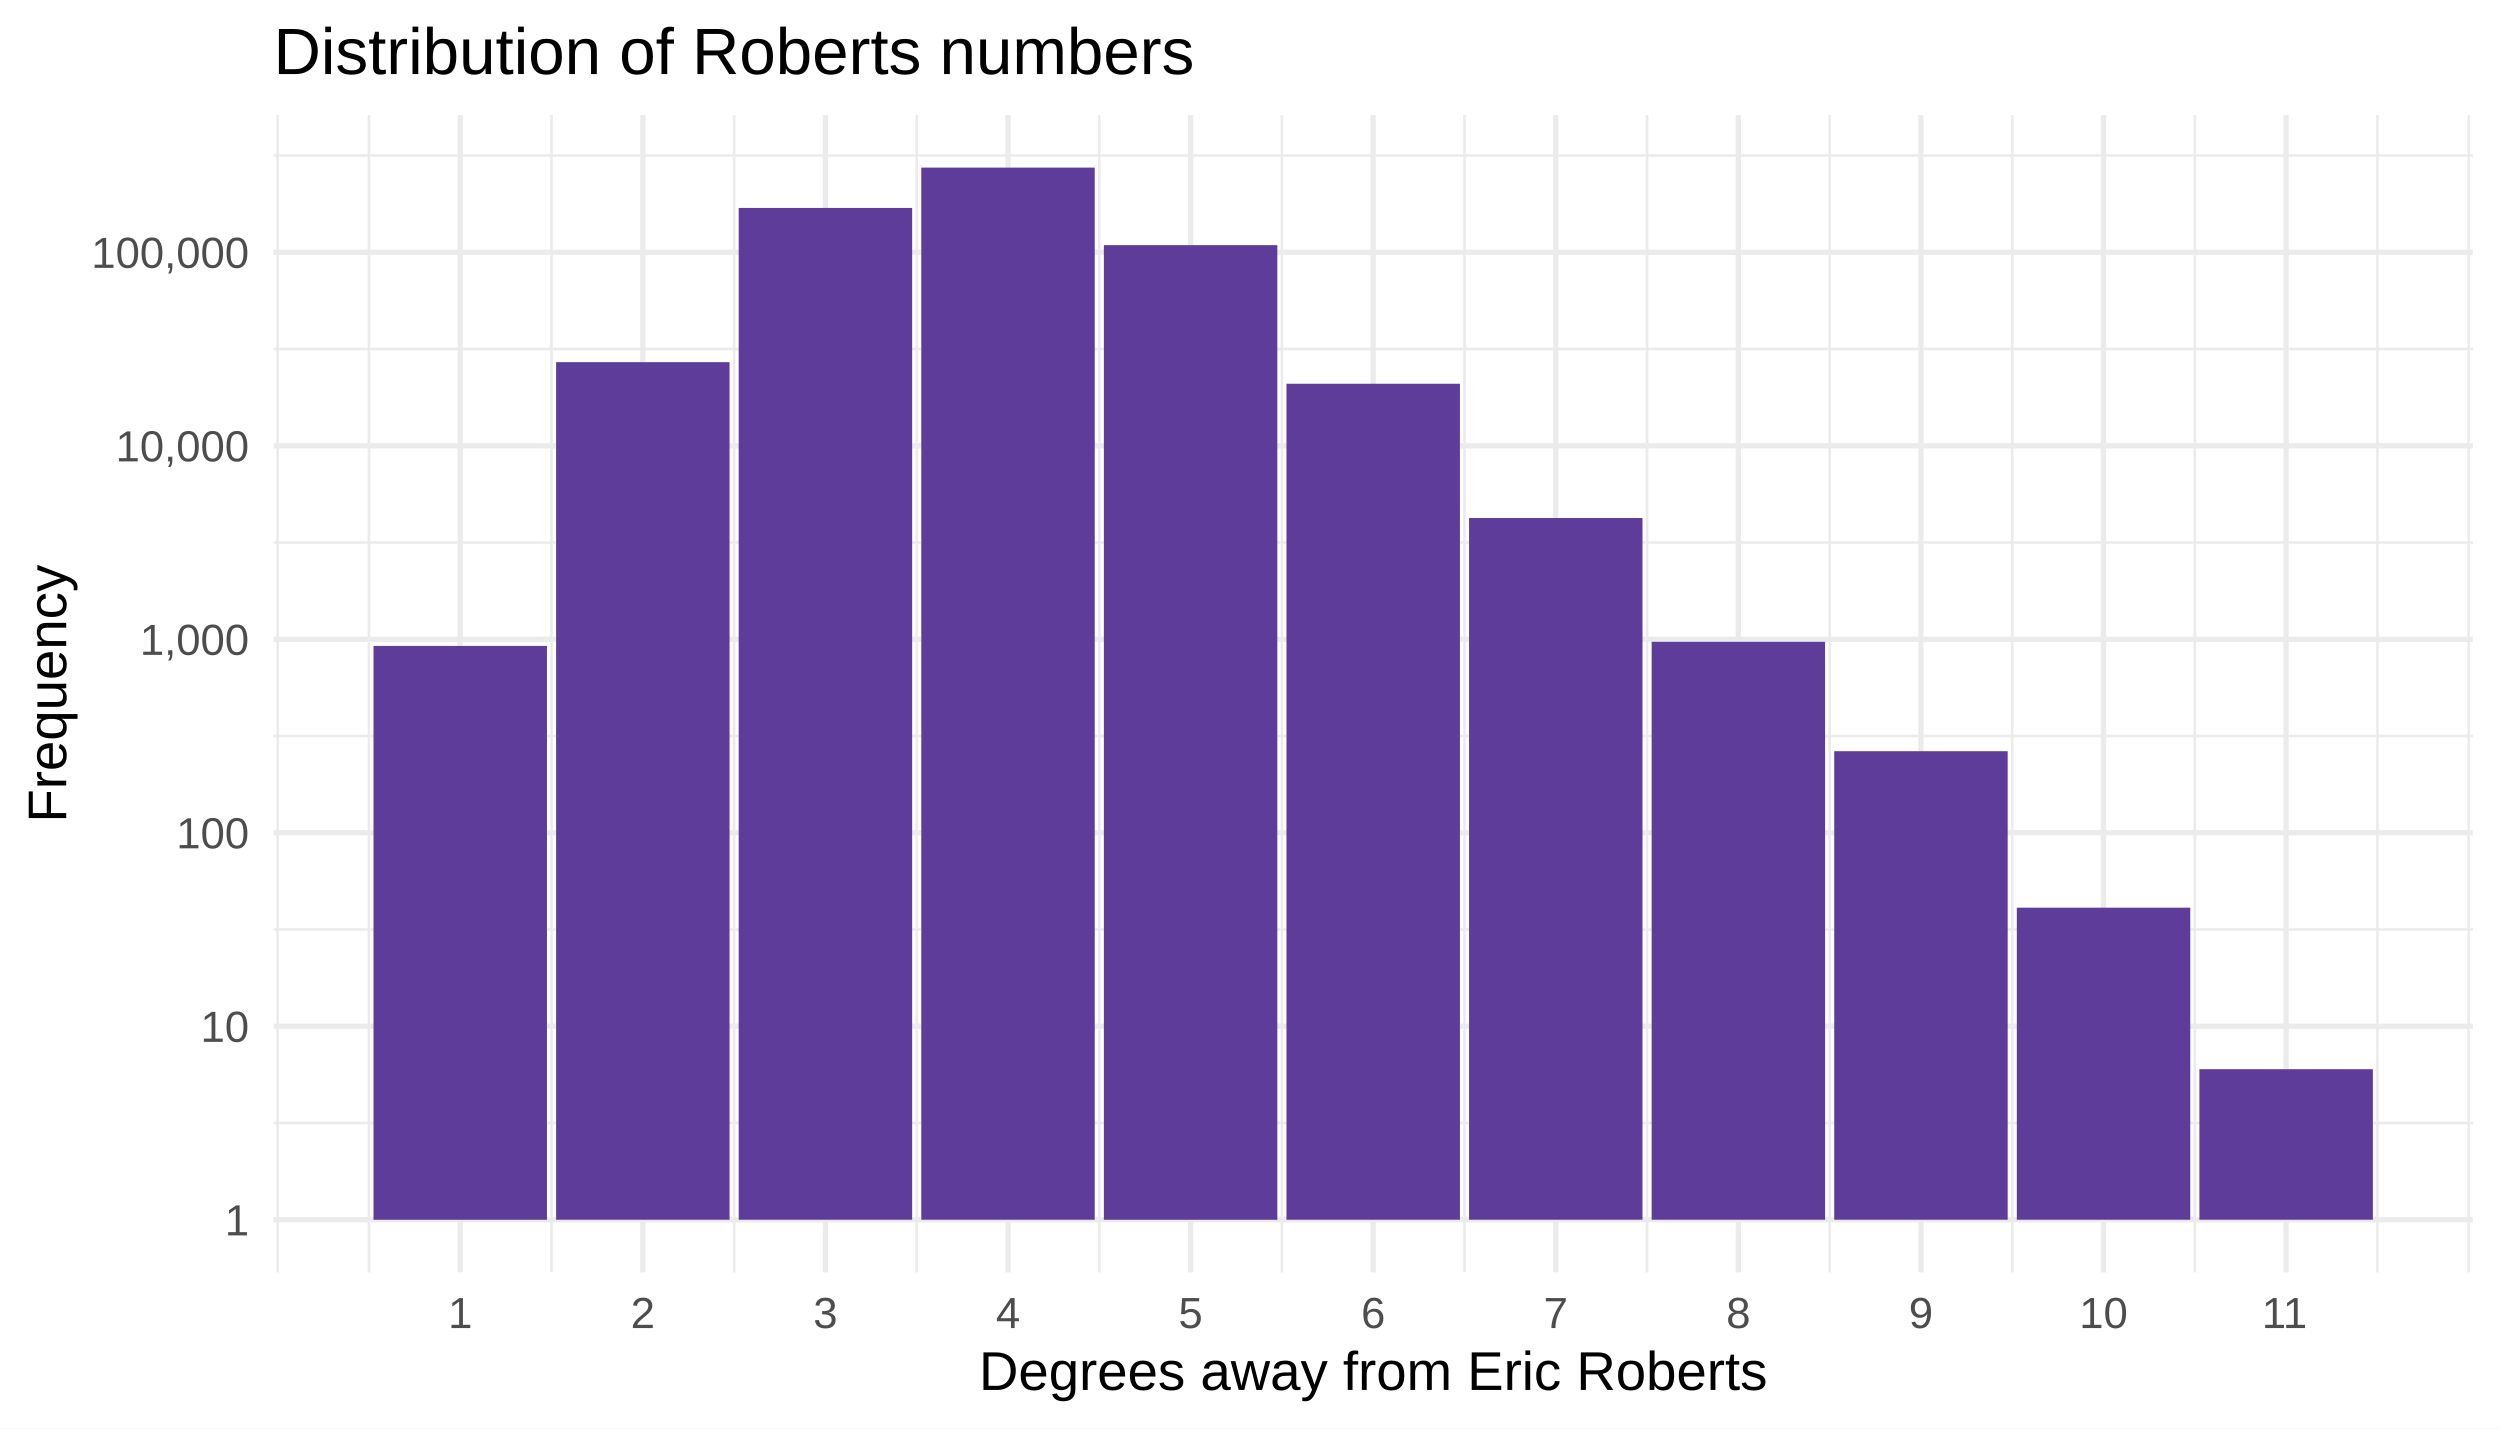
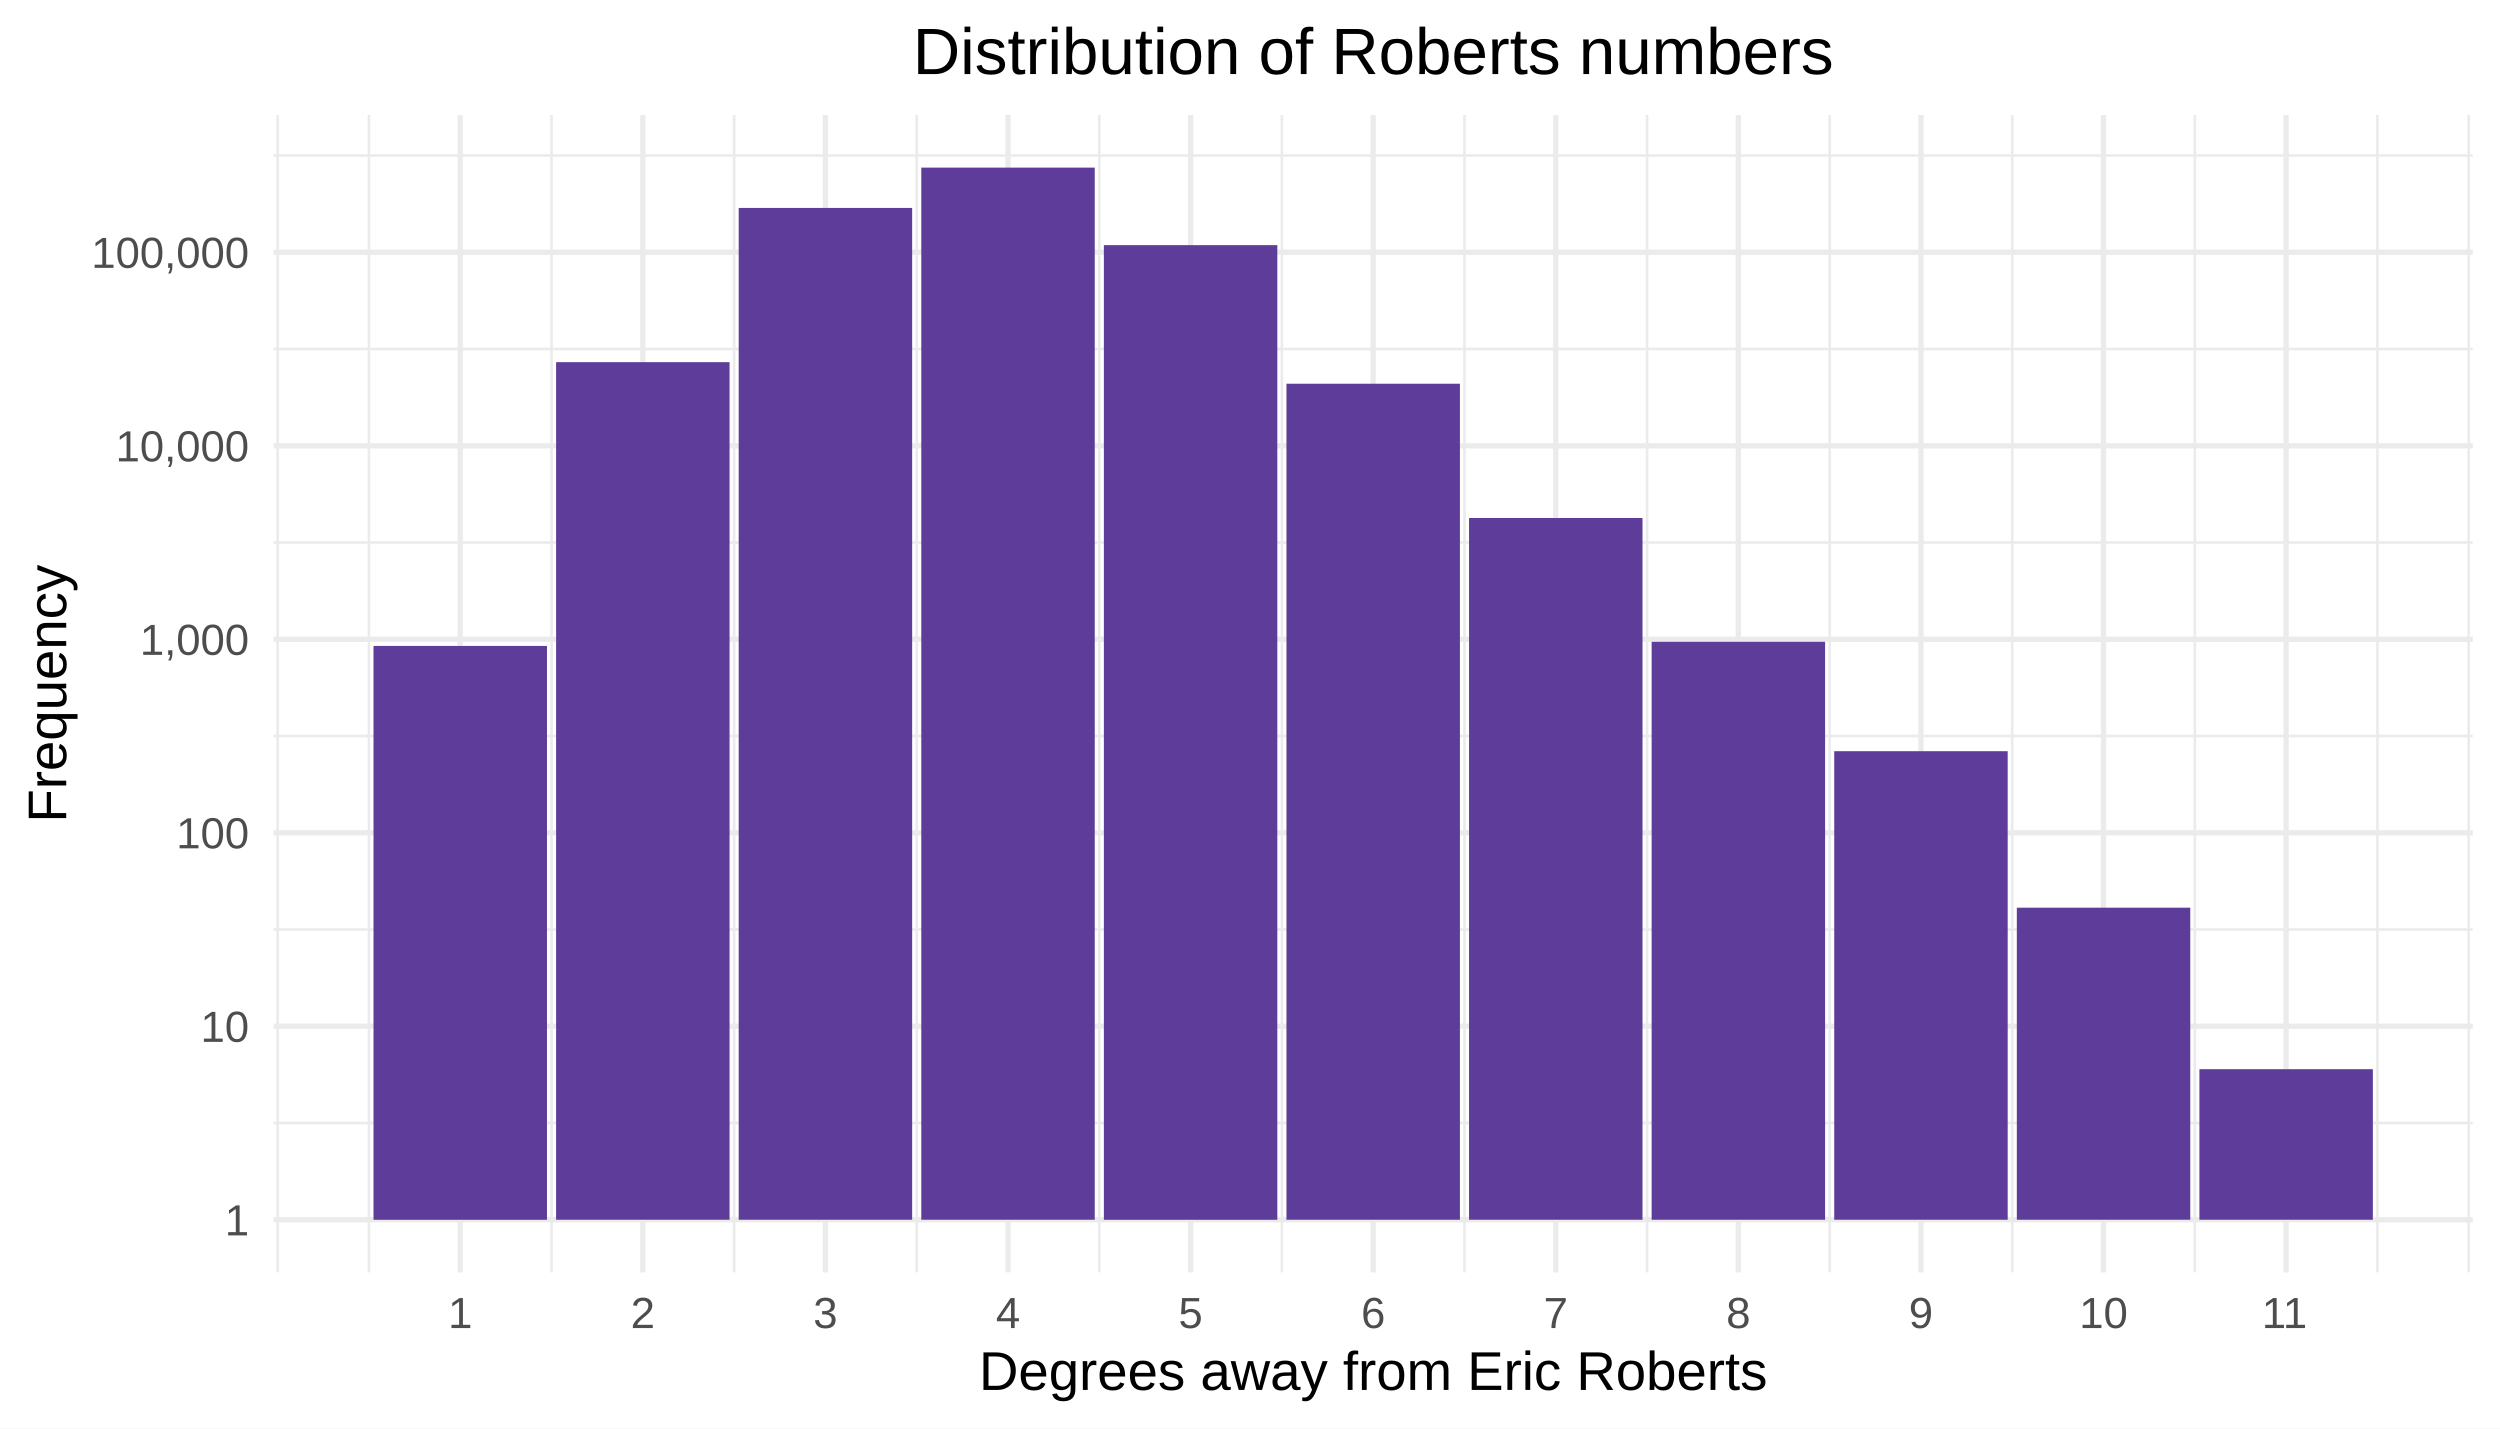
<svg xmlns="http://www.w3.org/2000/svg" viewBox="0 0 504.00 288.00">
  <defs>
    <style type="text/css">
    line, polyline, polygon, path, rect, circle {
      fill: none;
      stroke: #000000;
      stroke-linecap: round;
      stroke-linejoin: round;
      stroke-miterlimit: 10.00;
    }
  </style>
  </defs>
  <rect width="100%" height="100%" style="stroke: none; fill: #FFFFFF;" />
  <defs>
    <clipPath id="cpNTUuMTV8NDk4LjUyfDI1Ni41MXwyMy4xOQ==">
      <rect x="55.15" y="23.19" width="443.37" height="233.32" />
    </clipPath>
  </defs>
  <polyline points="55.15,226.40 498.52,226.40 " style="stroke-width: 0.53; stroke: #EBEBEB; stroke-linecap: butt;" clip-path="url(#cpNTUuMTV8NDk4LjUyfDI1Ni41MXwyMy4xOQ==)" />
  <polyline points="55.15,187.39 498.52,187.39 " style="stroke-width: 0.53; stroke: #EBEBEB; stroke-linecap: butt;" clip-path="url(#cpNTUuMTV8NDk4LjUyfDI1Ni41MXwyMy4xOQ==)" />
  <polyline points="55.15,148.38 498.52,148.38 " style="stroke-width: 0.53; stroke: #EBEBEB; stroke-linecap: butt;" clip-path="url(#cpNTUuMTV8NDk4LjUyfDI1Ni41MXwyMy4xOQ==)" />
  <polyline points="55.15,109.37 498.52,109.37 " style="stroke-width: 0.53; stroke: #EBEBEB; stroke-linecap: butt;" clip-path="url(#cpNTUuMTV8NDk4LjUyfDI1Ni41MXwyMy4xOQ==)" />
  <polyline points="55.15,70.36 498.52,70.36 " style="stroke-width: 0.53; stroke: #EBEBEB; stroke-linecap: butt;" clip-path="url(#cpNTUuMTV8NDk4LjUyfDI1Ni41MXwyMy4xOQ==)" />
  <polyline points="55.15,31.35 498.52,31.35 " style="stroke-width: 0.53; stroke: #EBEBEB; stroke-linecap: butt;" clip-path="url(#cpNTUuMTV8NDk4LjUyfDI1Ni41MXwyMy4xOQ==)" />
  <polyline points="55.98,256.51 55.98,23.19 " style="stroke-width: 0.53; stroke: #EBEBEB; stroke-linecap: butt;" clip-path="url(#cpNTUuMTV8NDk4LjUyfDI1Ni41MXwyMy4xOQ==)" />
  <polyline points="74.38,256.51 74.38,23.19 " style="stroke-width: 0.53; stroke: #EBEBEB; stroke-linecap: butt;" clip-path="url(#cpNTUuMTV8NDk4LjUyfDI1Ni41MXwyMy4xOQ==)" />
  <polyline points="111.19,256.51 111.19,23.19 " style="stroke-width: 0.53; stroke: #EBEBEB; stroke-linecap: butt;" clip-path="url(#cpNTUuMTV8NDk4LjUyfDI1Ni41MXwyMy4xOQ==)" />
  <polyline points="148.00,256.51 148.00,23.19 " style="stroke-width: 0.53; stroke: #EBEBEB; stroke-linecap: butt;" clip-path="url(#cpNTUuMTV8NDk4LjUyfDI1Ni41MXwyMy4xOQ==)" />
  <polyline points="184.81,256.51 184.81,23.19 " style="stroke-width: 0.53; stroke: #EBEBEB; stroke-linecap: butt;" clip-path="url(#cpNTUuMTV8NDk4LjUyfDI1Ni41MXwyMy4xOQ==)" />
  <polyline points="221.62,256.51 221.62,23.19 " style="stroke-width: 0.53; stroke: #EBEBEB; stroke-linecap: butt;" clip-path="url(#cpNTUuMTV8NDk4LjUyfDI1Ni41MXwyMy4xOQ==)" />
  <polyline points="258.43,256.51 258.43,23.19 " style="stroke-width: 0.53; stroke: #EBEBEB; stroke-linecap: butt;" clip-path="url(#cpNTUuMTV8NDk4LjUyfDI1Ni41MXwyMy4xOQ==)" />
  <polyline points="295.24,256.51 295.24,23.19 " style="stroke-width: 0.53; stroke: #EBEBEB; stroke-linecap: butt;" clip-path="url(#cpNTUuMTV8NDk4LjUyfDI1Ni41MXwyMy4xOQ==)" />
  <polyline points="332.05,256.51 332.05,23.19 " style="stroke-width: 0.53; stroke: #EBEBEB; stroke-linecap: butt;" clip-path="url(#cpNTUuMTV8NDk4LjUyfDI1Ni41MXwyMy4xOQ==)" />
  <polyline points="368.86,256.51 368.86,23.19 " style="stroke-width: 0.53; stroke: #EBEBEB; stroke-linecap: butt;" clip-path="url(#cpNTUuMTV8NDk4LjUyfDI1Ni41MXwyMy4xOQ==)" />
  <polyline points="405.67,256.51 405.67,23.19 " style="stroke-width: 0.53; stroke: #EBEBEB; stroke-linecap: butt;" clip-path="url(#cpNTUuMTV8NDk4LjUyfDI1Ni41MXwyMy4xOQ==)" />
  <polyline points="442.48,256.51 442.48,23.19 " style="stroke-width: 0.53; stroke: #EBEBEB; stroke-linecap: butt;" clip-path="url(#cpNTUuMTV8NDk4LjUyfDI1Ni41MXwyMy4xOQ==)" />
  <polyline points="479.29,256.51 479.29,23.19 " style="stroke-width: 0.53; stroke: #EBEBEB; stroke-linecap: butt;" clip-path="url(#cpNTUuMTV8NDk4LjUyfDI1Ni41MXwyMy4xOQ==)" />
  <polyline points="497.69,256.51 497.69,23.19 " style="stroke-width: 0.53; stroke: #EBEBEB; stroke-linecap: butt;" clip-path="url(#cpNTUuMTV8NDk4LjUyfDI1Ni41MXwyMy4xOQ==)" />
  <polyline points="55.15,245.90 498.52,245.90 " style="stroke-width: 1.07; stroke: #EBEBEB; stroke-linecap: butt;" clip-path="url(#cpNTUuMTV8NDk4LjUyfDI1Ni41MXwyMy4xOQ==)" />
  <polyline points="55.15,206.89 498.52,206.89 " style="stroke-width: 1.07; stroke: #EBEBEB; stroke-linecap: butt;" clip-path="url(#cpNTUuMTV8NDk4LjUyfDI1Ni41MXwyMy4xOQ==)" />
  <polyline points="55.15,167.89 498.52,167.89 " style="stroke-width: 1.07; stroke: #EBEBEB; stroke-linecap: butt;" clip-path="url(#cpNTUuMTV8NDk4LjUyfDI1Ni41MXwyMy4xOQ==)" />
  <polyline points="55.15,128.88 498.52,128.88 " style="stroke-width: 1.07; stroke: #EBEBEB; stroke-linecap: butt;" clip-path="url(#cpNTUuMTV8NDk4LjUyfDI1Ni41MXwyMy4xOQ==)" />
  <polyline points="55.15,89.87 498.52,89.87 " style="stroke-width: 1.07; stroke: #EBEBEB; stroke-linecap: butt;" clip-path="url(#cpNTUuMTV8NDk4LjUyfDI1Ni41MXwyMy4xOQ==)" />
  <polyline points="55.15,50.86 498.52,50.86 " style="stroke-width: 1.07; stroke: #EBEBEB; stroke-linecap: butt;" clip-path="url(#cpNTUuMTV8NDk4LjUyfDI1Ni41MXwyMy4xOQ==)" />
  <polyline points="92.79,256.51 92.79,23.19 " style="stroke-width: 1.07; stroke: #EBEBEB; stroke-linecap: butt;" clip-path="url(#cpNTUuMTV8NDk4LjUyfDI1Ni41MXwyMy4xOQ==)" />
  <polyline points="129.60,256.51 129.60,23.19 " style="stroke-width: 1.07; stroke: #EBEBEB; stroke-linecap: butt;" clip-path="url(#cpNTUuMTV8NDk4LjUyfDI1Ni41MXwyMy4xOQ==)" />
  <polyline points="166.41,256.51 166.41,23.19 " style="stroke-width: 1.07; stroke: #EBEBEB; stroke-linecap: butt;" clip-path="url(#cpNTUuMTV8NDk4LjUyfDI1Ni41MXwyMy4xOQ==)" />
  <polyline points="203.22,256.51 203.22,23.19 " style="stroke-width: 1.07; stroke: #EBEBEB; stroke-linecap: butt;" clip-path="url(#cpNTUuMTV8NDk4LjUyfDI1Ni41MXwyMy4xOQ==)" />
  <polyline points="240.03,256.51 240.03,23.19 " style="stroke-width: 1.07; stroke: #EBEBEB; stroke-linecap: butt;" clip-path="url(#cpNTUuMTV8NDk4LjUyfDI1Ni41MXwyMy4xOQ==)" />
  <polyline points="276.83,256.51 276.83,23.19 " style="stroke-width: 1.07; stroke: #EBEBEB; stroke-linecap: butt;" clip-path="url(#cpNTUuMTV8NDk4LjUyfDI1Ni41MXwyMy4xOQ==)" />
  <polyline points="313.64,256.51 313.64,23.19 " style="stroke-width: 1.07; stroke: #EBEBEB; stroke-linecap: butt;" clip-path="url(#cpNTUuMTV8NDk4LjUyfDI1Ni41MXwyMy4xOQ==)" />
  <polyline points="350.45,256.51 350.45,23.19 " style="stroke-width: 1.07; stroke: #EBEBEB; stroke-linecap: butt;" clip-path="url(#cpNTUuMTV8NDk4LjUyfDI1Ni41MXwyMy4xOQ==)" />
  <polyline points="387.26,256.51 387.26,23.19 " style="stroke-width: 1.07; stroke: #EBEBEB; stroke-linecap: butt;" clip-path="url(#cpNTUuMTV8NDk4LjUyfDI1Ni41MXwyMy4xOQ==)" />
  <polyline points="424.07,256.51 424.07,23.19 " style="stroke-width: 1.07; stroke: #EBEBEB; stroke-linecap: butt;" clip-path="url(#cpNTUuMTV8NDk4LjUyfDI1Ni41MXwyMy4xOQ==)" />
  <polyline points="460.88,256.51 460.88,23.19 " style="stroke-width: 1.07; stroke: #EBEBEB; stroke-linecap: butt;" clip-path="url(#cpNTUuMTV8NDk4LjUyfDI1Ni41MXwyMy4xOQ==)" />
  <rect x="75.30" y="130.22" width="34.97" height="115.69" style="stroke-width: 1.07; stroke: none; stroke-linecap: square; stroke-linejoin: miter; fill: #5E3C99;" clip-path="url(#cpNTUuMTV8NDk4LjUyfDI1Ni41MXwyMy4xOQ==)" />
  <rect x="112.11" y="73.01" width="34.97" height="172.89" style="stroke-width: 1.07; stroke: none; stroke-linecap: square; stroke-linejoin: miter; fill: #5E3C99;" clip-path="url(#cpNTUuMTV8NDk4LjUyfDI1Ni41MXwyMy4xOQ==)" />
  <rect x="148.92" y="41.92" width="34.97" height="203.98" style="stroke-width: 1.07; stroke: none; stroke-linecap: square; stroke-linejoin: miter; fill: #5E3C99;" clip-path="url(#cpNTUuMTV8NDk4LjUyfDI1Ni41MXwyMy4xOQ==)" />
  <rect x="185.73" y="33.79" width="34.97" height="212.11" style="stroke-width: 1.07; stroke: none; stroke-linecap: square; stroke-linejoin: miter; fill: #5E3C99;" clip-path="url(#cpNTUuMTV8NDk4LjUyfDI1Ni41MXwyMy4xOQ==)" />
  <rect x="222.54" y="49.42" width="34.97" height="196.49" style="stroke-width: 1.07; stroke: none; stroke-linecap: square; stroke-linejoin: miter; fill: #5E3C99;" clip-path="url(#cpNTUuMTV8NDk4LjUyfDI1Ni41MXwyMy4xOQ==)" />
  <rect x="259.35" y="77.36" width="34.97" height="168.54" style="stroke-width: 1.07; stroke: none; stroke-linecap: square; stroke-linejoin: miter; fill: #5E3C99;" clip-path="url(#cpNTUuMTV8NDk4LjUyfDI1Ni41MXwyMy4xOQ==)" />
  <rect x="296.16" y="104.43" width="34.97" height="141.47" style="stroke-width: 1.07; stroke: none; stroke-linecap: square; stroke-linejoin: miter; fill: #5E3C99;" clip-path="url(#cpNTUuMTV8NDk4LjUyfDI1Ni41MXwyMy4xOQ==)" />
  <rect x="332.97" y="129.39" width="34.97" height="116.51" style="stroke-width: 1.07; stroke: none; stroke-linecap: square; stroke-linejoin: miter; fill: #5E3C99;" clip-path="url(#cpNTUuMTV8NDk4LjUyfDI1Ni41MXwyMy4xOQ==)" />
  <rect x="369.78" y="151.44" width="34.97" height="94.46" style="stroke-width: 1.07; stroke: none; stroke-linecap: square; stroke-linejoin: miter; fill: #5E3C99;" clip-path="url(#cpNTUuMTV8NDk4LjUyfDI1Ni41MXwyMy4xOQ==)" />
  <rect x="406.59" y="182.99" width="34.97" height="62.91" style="stroke-width: 1.07; stroke: none; stroke-linecap: square; stroke-linejoin: miter; fill: #5E3C99;" clip-path="url(#cpNTUuMTV8NDk4LjUyfDI1Ni41MXwyMy4xOQ==)" />
  <rect x="443.40" y="215.55" width="34.97" height="30.35" style="stroke-width: 1.07; stroke: none; stroke-linecap: square; stroke-linejoin: miter; fill: #5E3C99;" clip-path="url(#cpNTUuMTV8NDk4LjUyfDI1Ni41MXwyMy4xOQ==)" />
  <defs>
    <clipPath id="cpMC4wMHw1MDQuMDB8Mjg4LjAwfDAuMDA=">
      <rect x="0.00" y="0.00" width="504.00" height="288.00" />
    </clipPath>
  </defs>
  <g clip-path="url(#cpMC4wMHw1MDQuMDB8Mjg4LjAwfDAuMDA=)">
    <text x="45.32" y="249.05" style="font-size: 8.80px; fill: #4D4D4D; font-family: Arial;" textLength="4.89px" lengthAdjust="spacingAndGlyphs">1</text>
  </g>
  <g clip-path="url(#cpMC4wMHw1MDQuMDB8Mjg4LjAwfDAuMDA=)">
    <text x="40.43" y="210.04" style="font-size: 8.80px; fill: #4D4D4D; font-family: Arial;" textLength="9.79px" lengthAdjust="spacingAndGlyphs">10</text>
  </g>
  <g clip-path="url(#cpMC4wMHw1MDQuMDB8Mjg4LjAwfDAuMDA=)">
    <text x="35.54" y="171.03" style="font-size: 8.80px; fill: #4D4D4D; font-family: Arial;" textLength="14.68px" lengthAdjust="spacingAndGlyphs">100</text>
  </g>
  <g clip-path="url(#cpMC4wMHw1MDQuMDB8Mjg4LjAwfDAuMDA=)">
    <text x="28.20" y="132.03" style="font-size: 8.80px; fill: #4D4D4D; font-family: Arial;" textLength="22.02px" lengthAdjust="spacingAndGlyphs">1,000</text>
  </g>
  <g clip-path="url(#cpMC4wMHw1MDQuMDB8Mjg4LjAwfDAuMDA=)">
    <text x="23.30" y="93.02" style="font-size: 8.80px; fill: #4D4D4D; font-family: Arial;" textLength="26.92px" lengthAdjust="spacingAndGlyphs">10,000</text>
  </g>
  <g clip-path="url(#cpMC4wMHw1MDQuMDB8Mjg4LjAwfDAuMDA=)">
    <text x="18.41" y="54.01" style="font-size: 8.80px; fill: #4D4D4D; font-family: Arial;" textLength="31.81px" lengthAdjust="spacingAndGlyphs">100,000</text>
  </g>
  <g clip-path="url(#cpMC4wMHw1MDQuMDB8Mjg4LjAwfDAuMDA=)">
    <text x="90.34" y="267.74" style="font-size: 8.80px; fill: #4D4D4D; font-family: Arial;" textLength="4.89px" lengthAdjust="spacingAndGlyphs">1</text>
  </g>
  <g clip-path="url(#cpMC4wMHw1MDQuMDB8Mjg4LjAwfDAuMDA=)">
    <text x="127.15" y="267.74" style="font-size: 8.80px; fill: #4D4D4D; font-family: Arial;" textLength="4.89px" lengthAdjust="spacingAndGlyphs">2</text>
  </g>
  <g clip-path="url(#cpMC4wMHw1MDQuMDB8Mjg4LjAwfDAuMDA=)">
    <text x="163.96" y="267.74" style="font-size: 8.80px; fill: #4D4D4D; font-family: Arial;" textLength="4.89px" lengthAdjust="spacingAndGlyphs">3</text>
  </g>
  <g clip-path="url(#cpMC4wMHw1MDQuMDB8Mjg4LjAwfDAuMDA=)">
    <text x="200.77" y="267.74" style="font-size: 8.80px; fill: #4D4D4D; font-family: Arial;" textLength="4.89px" lengthAdjust="spacingAndGlyphs">4</text>
  </g>
  <g clip-path="url(#cpMC4wMHw1MDQuMDB8Mjg4LjAwfDAuMDA=)">
    <text x="237.58" y="267.74" style="font-size: 8.80px; fill: #4D4D4D; font-family: Arial;" textLength="4.89px" lengthAdjust="spacingAndGlyphs">5</text>
  </g>
  <g clip-path="url(#cpMC4wMHw1MDQuMDB8Mjg4LjAwfDAuMDA=)">
    <text x="274.39" y="267.74" style="font-size: 8.80px; fill: #4D4D4D; font-family: Arial;" textLength="4.89px" lengthAdjust="spacingAndGlyphs">6</text>
  </g>
  <g clip-path="url(#cpMC4wMHw1MDQuMDB8Mjg4LjAwfDAuMDA=)">
    <text x="311.20" y="267.74" style="font-size: 8.80px; fill: #4D4D4D; font-family: Arial;" textLength="4.89px" lengthAdjust="spacingAndGlyphs">7</text>
  </g>
  <g clip-path="url(#cpMC4wMHw1MDQuMDB8Mjg4LjAwfDAuMDA=)">
    <text x="348.01" y="267.74" style="font-size: 8.80px; fill: #4D4D4D; font-family: Arial;" textLength="4.89px" lengthAdjust="spacingAndGlyphs">8</text>
  </g>
  <g clip-path="url(#cpMC4wMHw1MDQuMDB8Mjg4LjAwfDAuMDA=)">
    <text x="384.82" y="267.74" style="font-size: 8.80px; fill: #4D4D4D; font-family: Arial;" textLength="4.89px" lengthAdjust="spacingAndGlyphs">9</text>
  </g>
  <g clip-path="url(#cpMC4wMHw1MDQuMDB8Mjg4LjAwfDAuMDA=)">
    <text x="419.18" y="267.74" style="font-size: 8.80px; fill: #4D4D4D; font-family: Arial;" textLength="9.79px" lengthAdjust="spacingAndGlyphs">10</text>
  </g>
  <g clip-path="url(#cpMC4wMHw1MDQuMDB8Mjg4LjAwfDAuMDA=)">
    <text x="455.99" y="267.74" style="font-size: 8.80px; fill: #4D4D4D; font-family: Arial;" textLength="9.79px" lengthAdjust="spacingAndGlyphs">11</text>
  </g>
  <g clip-path="url(#cpMC4wMHw1MDQuMDB8Mjg4LjAwfDAuMDA=)">
    <text x="197.36" y="280.21" style="font-size: 11.00px; font-family: Arial;" textLength="158.94px" lengthAdjust="spacingAndGlyphs">Degrees away from Eric Roberts</text>
  </g>
  <g clip-path="url(#cpMC4wMHw1MDQuMDB8Mjg4LjAwfDAuMDA=)">
    <text transform="translate(13.35,165.83) rotate(-90)" style="font-size: 11.00px; font-family: Arial;" textLength="51.97px" lengthAdjust="spacingAndGlyphs">Frequency</text>
  </g>
  <g clip-path="url(#cpMC4wMHw1MDQuMDB8Mjg4LjAwfDAuMDA=)">
-     <text x="55.15" y="14.93" style="font-size: 13.20px; font-family: Arial;" textLength="185.61px" lengthAdjust="spacingAndGlyphs">Distribution of Roberts numbers</text>
+     <text x="184.03" y="14.93" style="font-size: 13.20px; font-family: Arial;" textLength="185.61px" lengthAdjust="spacingAndGlyphs">Distribution of Roberts numbers</text>
  </g>
</svg>
